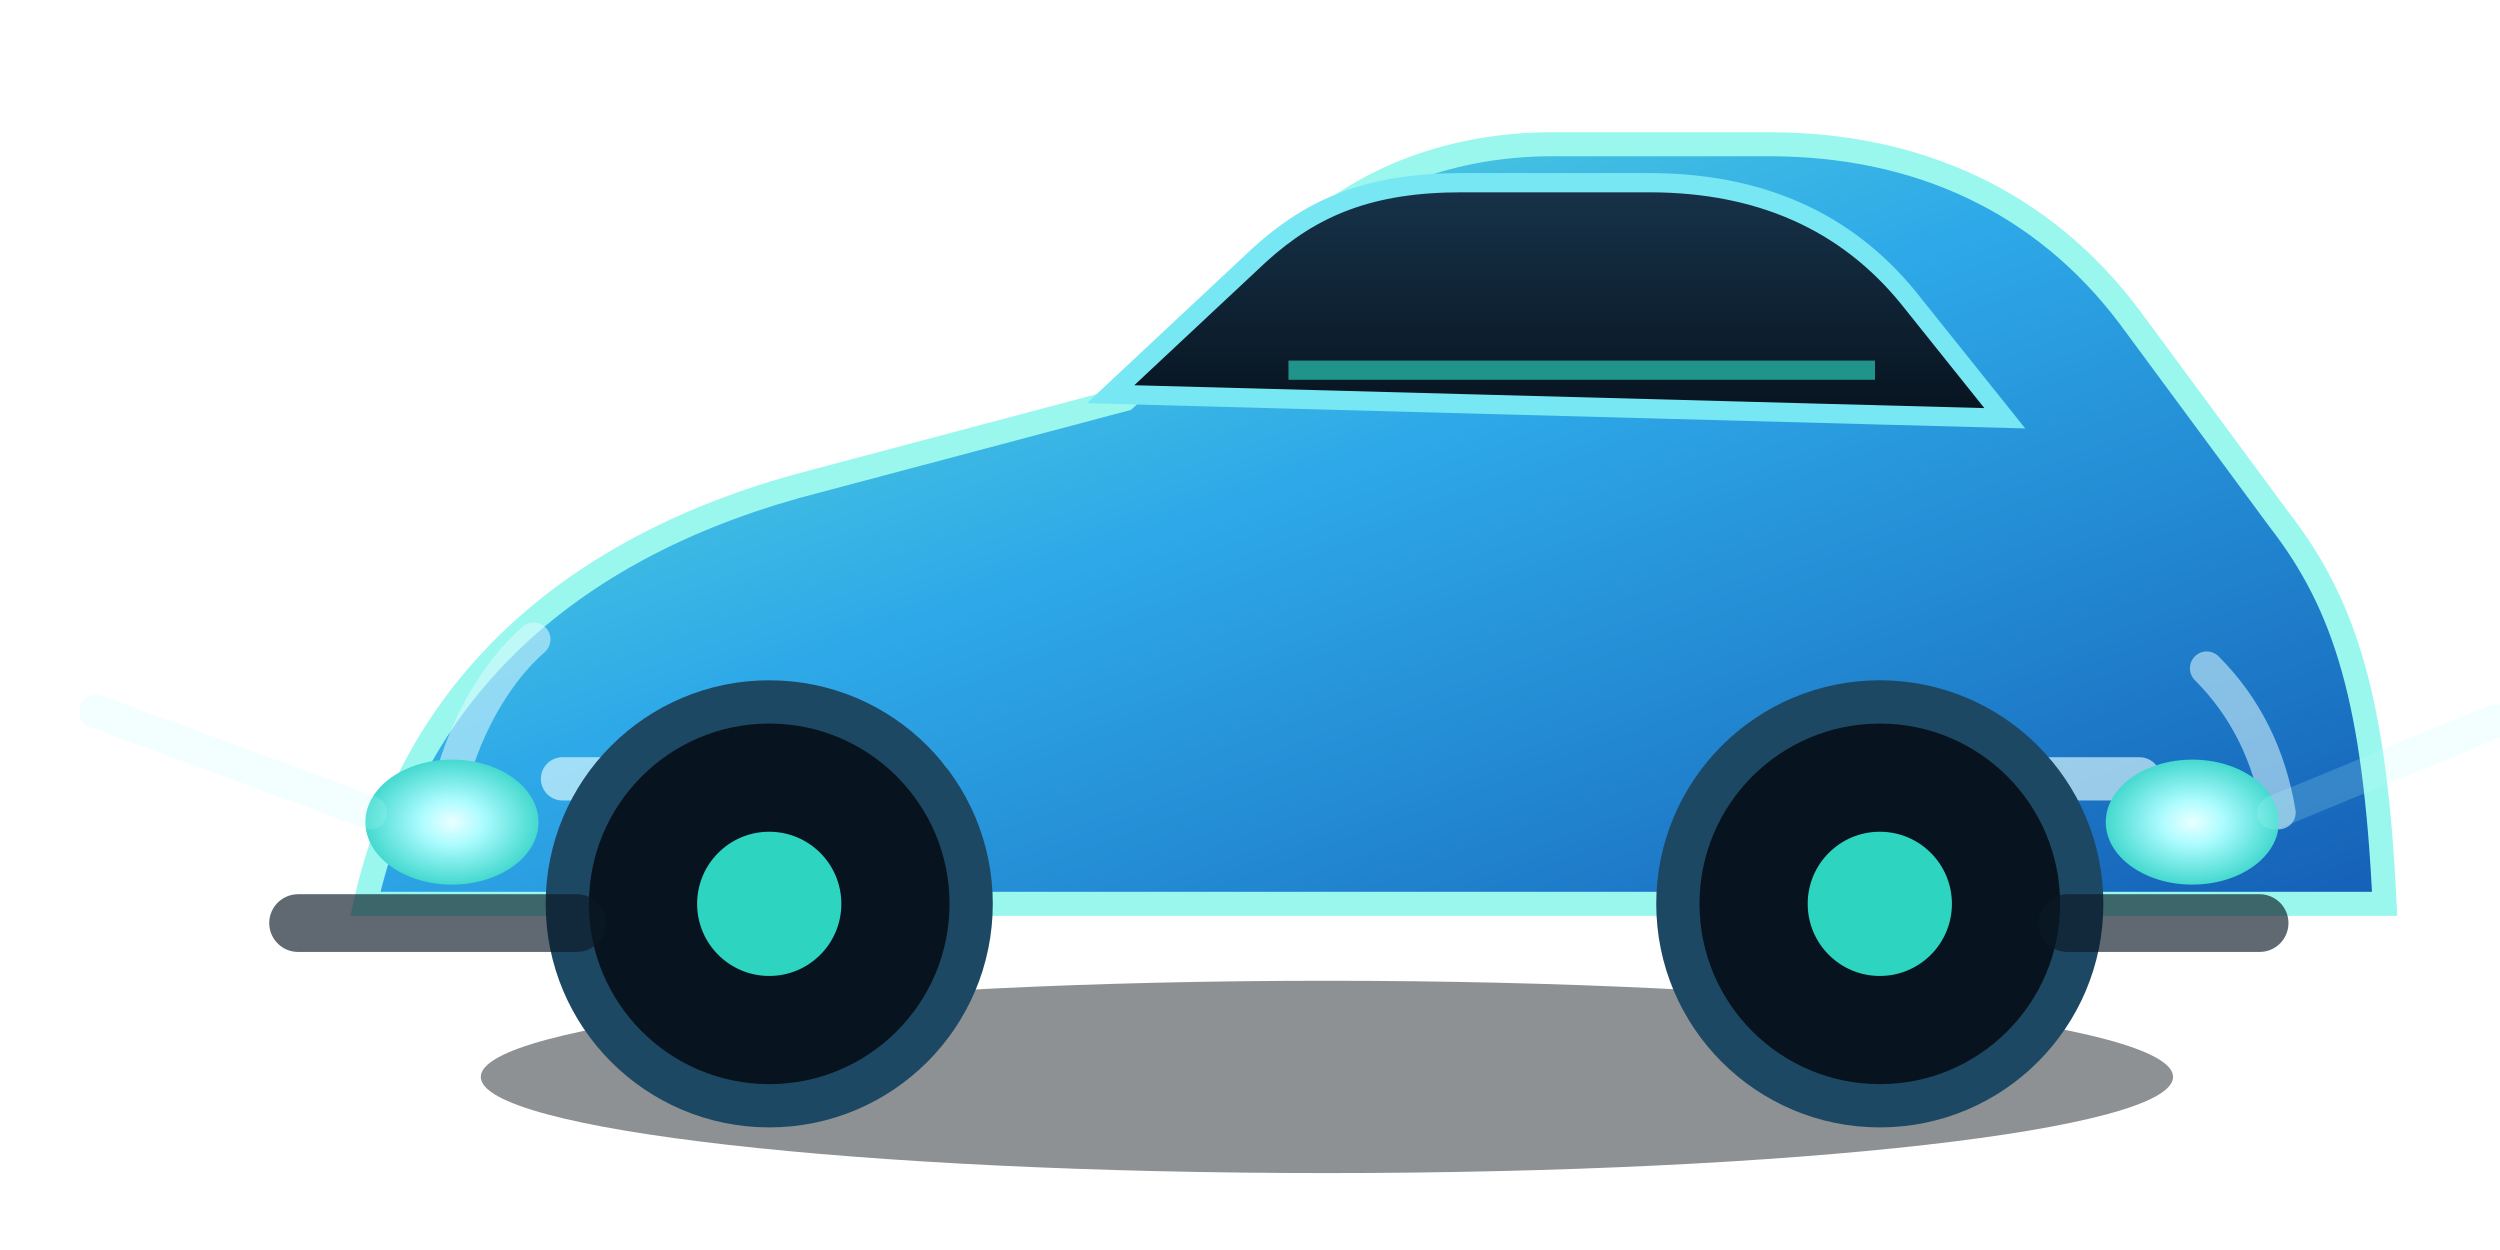
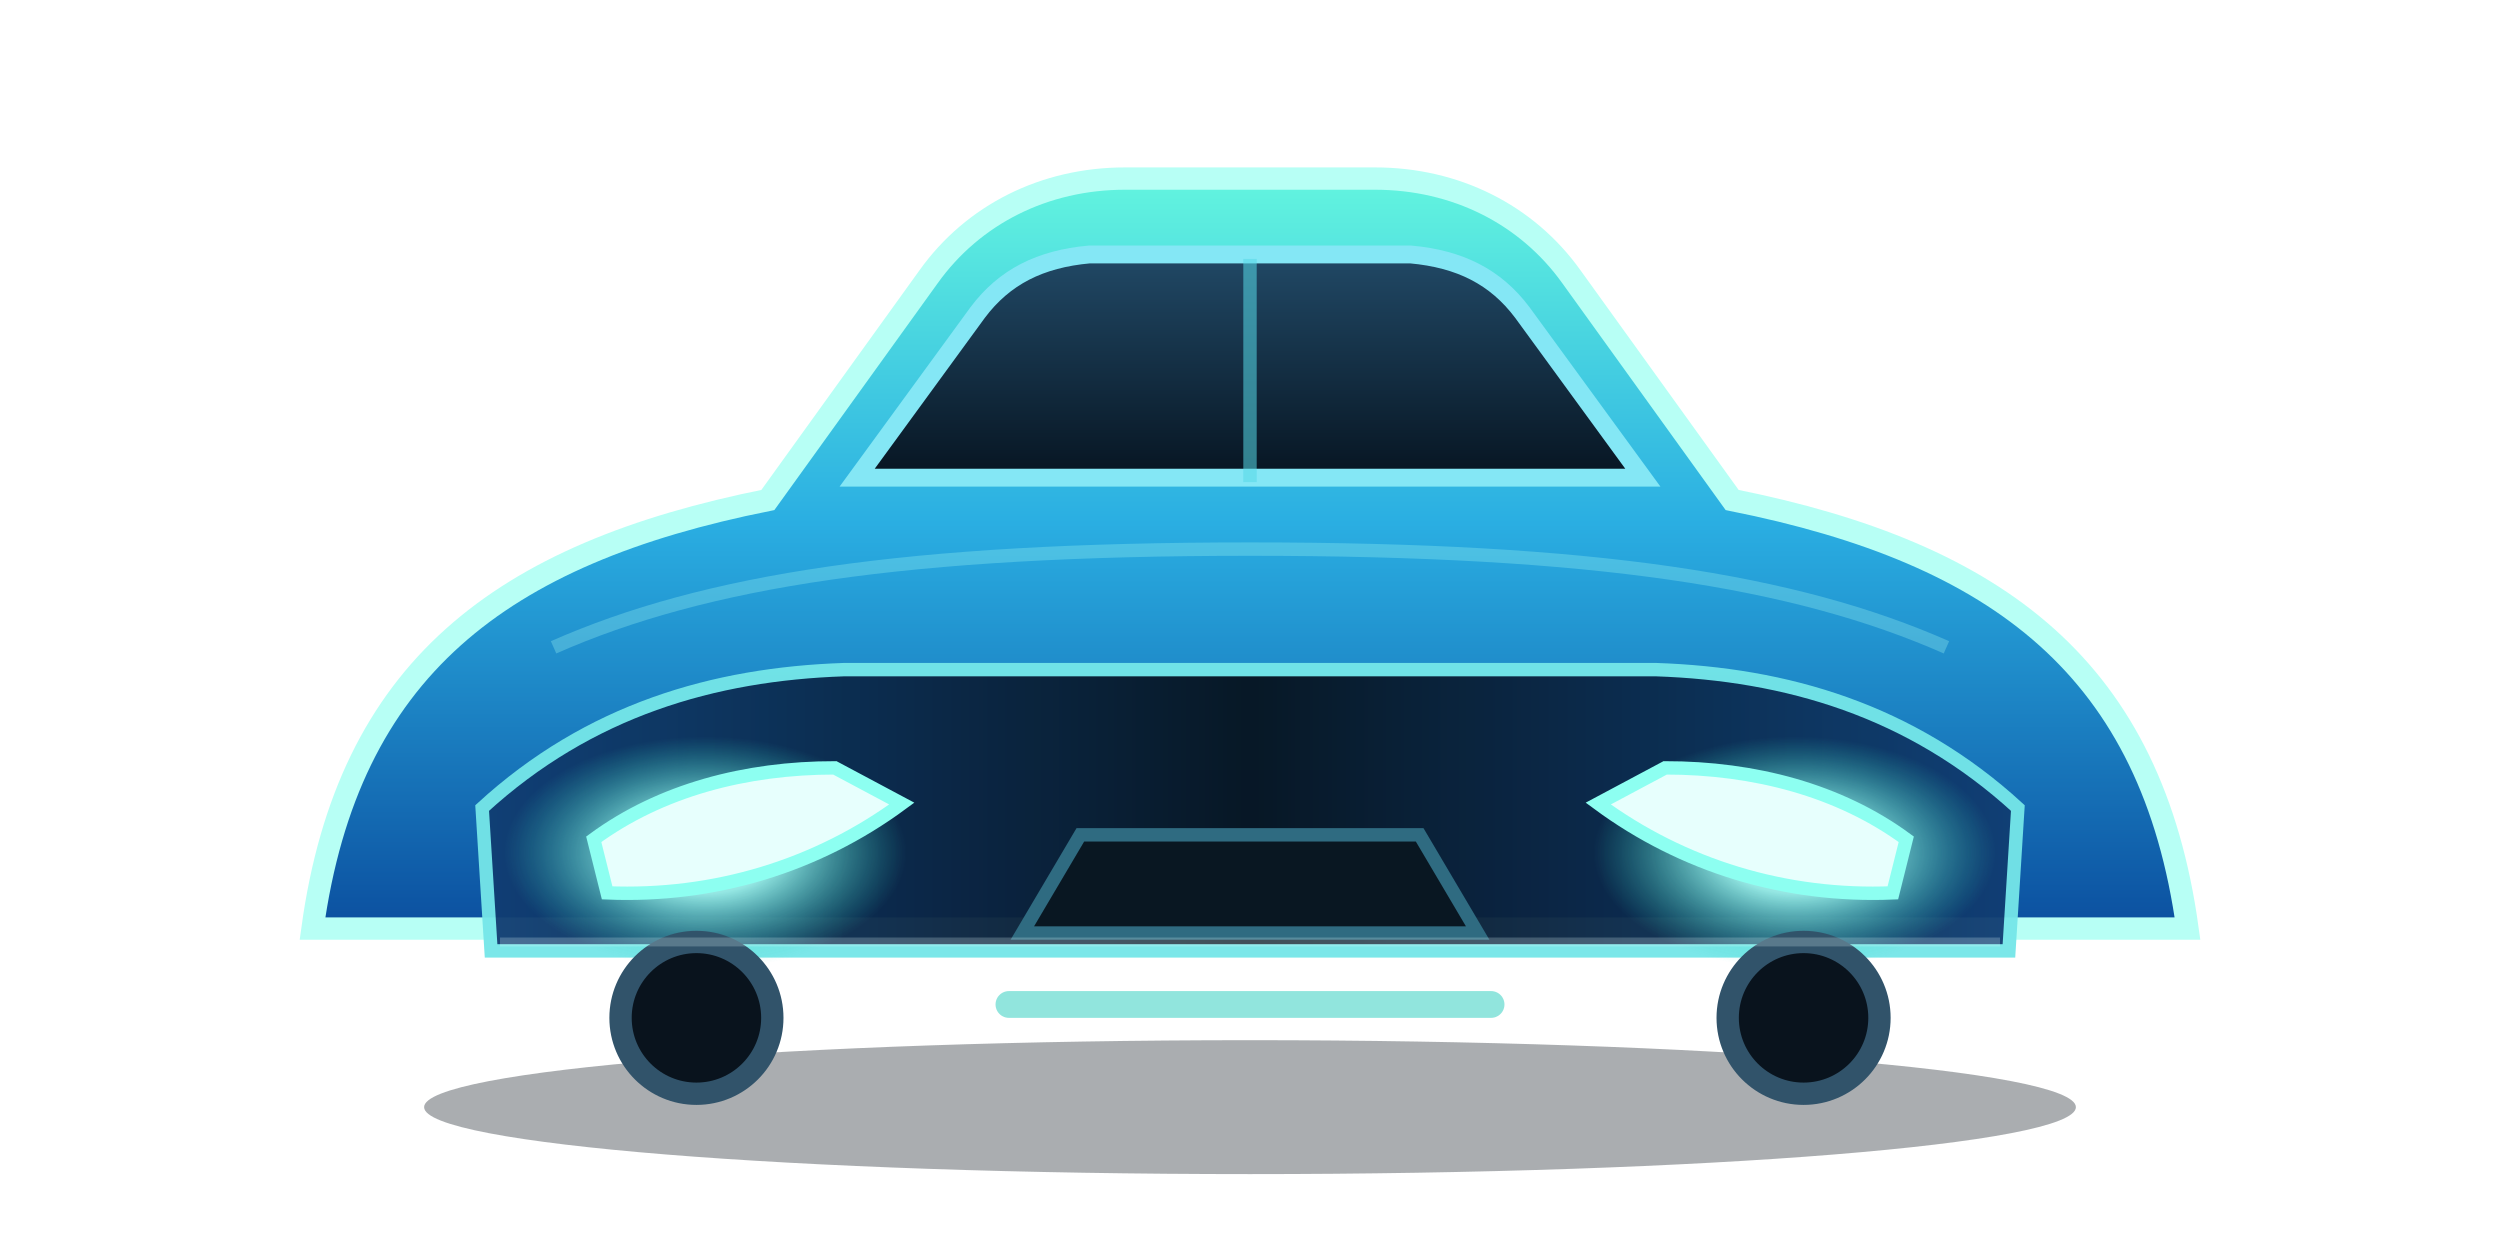
- <svg xmlns="http://www.w3.org/2000/svg" viewBox="0 0 520 260">
+ <svg xmlns="http://www.w3.org/2000/svg" viewBox="0 0 560 280" role="img" aria-label="واجهة أمامية لسيارة" fill="none">
  <defs>
-     <linearGradient id="body" x1="0" y1="0" x2="1" y2="1">
-       <stop stop-color="#6be9d7" />
-       <stop offset=".45" stop-color="#2ea9e8" />
-       <stop offset="1" stop-color="#145fb6" />
+     <linearGradient id="fbody" x1="0" y1="0" x2="0" y2="1">
+       <stop offset="0" stop-color="#63f5df" />
+       <stop offset=".46" stop-color="#2aaee2" />
+       <stop offset="1" stop-color="#0b4f9f" />
    </linearGradient>
-     <linearGradient id="glass" x1="0" y1="0" x2="0" y2="1">
-       <stop stop-color="#17334a" />
-       <stop offset="1" stop-color="#07131f" />
+     <linearGradient id="fglass" x1="0" y1="0" x2="0" y2="1">
+       <stop offset="0" stop-color="#214966" />
+       <stop offset="1" stop-color="#071522" />
    </linearGradient>
-     <radialGradient id="lamp">
-       <stop stop-color="#eaffff" />
-       <stop offset=".35" stop-color="#aefcff" />
-       <stop offset="1" stop-color="#44d9cf" />
+     <linearGradient id="fbumper" x1="0" x2="1">
+       <stop stop-color="#103d72" />
+       <stop offset=".5" stop-color="#06131f" />
+       <stop offset="1" stop-color="#103d72" />
+     </linearGradient>
+     <radialGradient id="fhead">
+       <stop stop-color="#f7ffff" />
+       <stop offset=".35" stop-color="#a6fff5" />
+       <stop offset="1" stop-color="#2dd4bf" stop-opacity="0" />
    </radialGradient>
  </defs>
-   <ellipse cx="276" cy="224" rx="176" ry="20" fill="#020a11" opacity=".45" />
-   <path d="M76 188c10-45 43-75 94-88l64-17 37-34c13-12 31-19 52-19h45c31 0 57 12 75 36l31 42c14 18 20 38 22 80H76z" fill="url(#body)" stroke="#9af7ee" stroke-width="5" />
-   <path d="M231 82l31-29c11-10 23-15 42-15h39c23 0 41 8 54 24l20 25z" fill="url(#glass)" stroke="#77e7f3" stroke-width="4" />
-   <path d="M268 77h122" stroke="#2dd4bf" stroke-width="4" opacity=".65" />
-   <path d="M117 162h76M384 162h61" stroke="#dffcff" stroke-width="9" stroke-linecap="round" opacity=".65" />
-   <circle cx="160" cy="188" r="42" fill="#07131f" stroke="#1d4864" stroke-width="9" />
-   <circle cx="160" cy="188" r="15" fill="#2dd4bf" />
-   <circle cx="391" cy="188" r="42" fill="#07131f" stroke="#1d4864" stroke-width="9" />
-   <circle cx="391" cy="188" r="15" fill="#2dd4bf" />
-   <path d="M62 192h58M430 192h40" stroke="#0a1925" stroke-width="12" stroke-linecap="round" opacity=".65" />
-   <path d="M111 133c-8 7-15 19-18 33M459 139c8 8 13 18 15 30" stroke="#dffcff" stroke-width="7" stroke-linecap="round" opacity=".55" />
-   <ellipse cx="94" cy="171" rx="18" ry="13" fill="url(#lamp)" />
-   <ellipse cx="456" cy="171" rx="18" ry="13" fill="url(#lamp)" />
-   <path d="M77 169 20 148" stroke="#bffefa" stroke-width="7" stroke-linecap="round" opacity=".18" />
-   <path d="M473 169 519 150" stroke="#bffefa" stroke-width="7" stroke-linecap="round" opacity=".18" />
+   <ellipse cx="280" cy="248" rx="185" ry="15" fill="#061018" opacity=".34" />
+   <path d="M70 208C78 150 112 124 172 112L208 62C218 48 234 40 252 40H308C326 40 342 48 352 62L388 112C448 124 482 150 490 208Z" fill="url(#fbody)" stroke="#b7fff5" stroke-width="5" />
+   <path d="M192 107l27-37c6-8 14-12 25-13h72c11 1 19 5 25 13l27 37z" fill="url(#fglass)" stroke="#84e7f5" stroke-width="4" />
+   <path d="M280 58v50" stroke="#55d9e8" stroke-width="3" opacity=".55" />
+   <path d="M124 145c34-15 79-22 156-22s122 7 156 22" stroke="#a9fff6" stroke-width="3" opacity=".28" />
+   <path d="M108 181c24-22 52-30 81-31l91 0 91 0c29 1 57 9 81 31l-2 32H110z" fill="url(#fbumper)" stroke="#74e6e8" stroke-width="3" opacity=".95" />
+   <ellipse cx="158" cy="191" rx="45" ry="26" fill="url(#fhead)" opacity=".88" />
+   <ellipse cx="402" cy="191" rx="45" ry="26" fill="url(#fhead)" opacity=".88" />
+   <path d="M133 188c15-11 34-16 54-16l15 8c-19 14-42 21-66 20z" fill="#e7fffd" stroke="#8dfff1" stroke-width="3" />
+   <path d="M427 188c-15-11-34-16-54-16l-15 8c19 14 42 21 66 20z" fill="#e7fffd" stroke="#8dfff1" stroke-width="3" />
+   <path d="M242 187h76l13 22h-102z" fill="#091722" stroke="#2f6b81" stroke-width="3" />
+   <path d="M226 225h108" stroke="#56d7cb" stroke-width="6" stroke-linecap="round" opacity=".65" />
+   <circle cx="156" cy="228" r="17" fill="#09131d" stroke="#31536a" stroke-width="5" />
+   <circle cx="404" cy="228" r="17" fill="#09131d" stroke="#31536a" stroke-width="5" />
+   <path d="M112 211h336" stroke="#e7ffff" stroke-width="2" opacity=".22" />
</svg>
